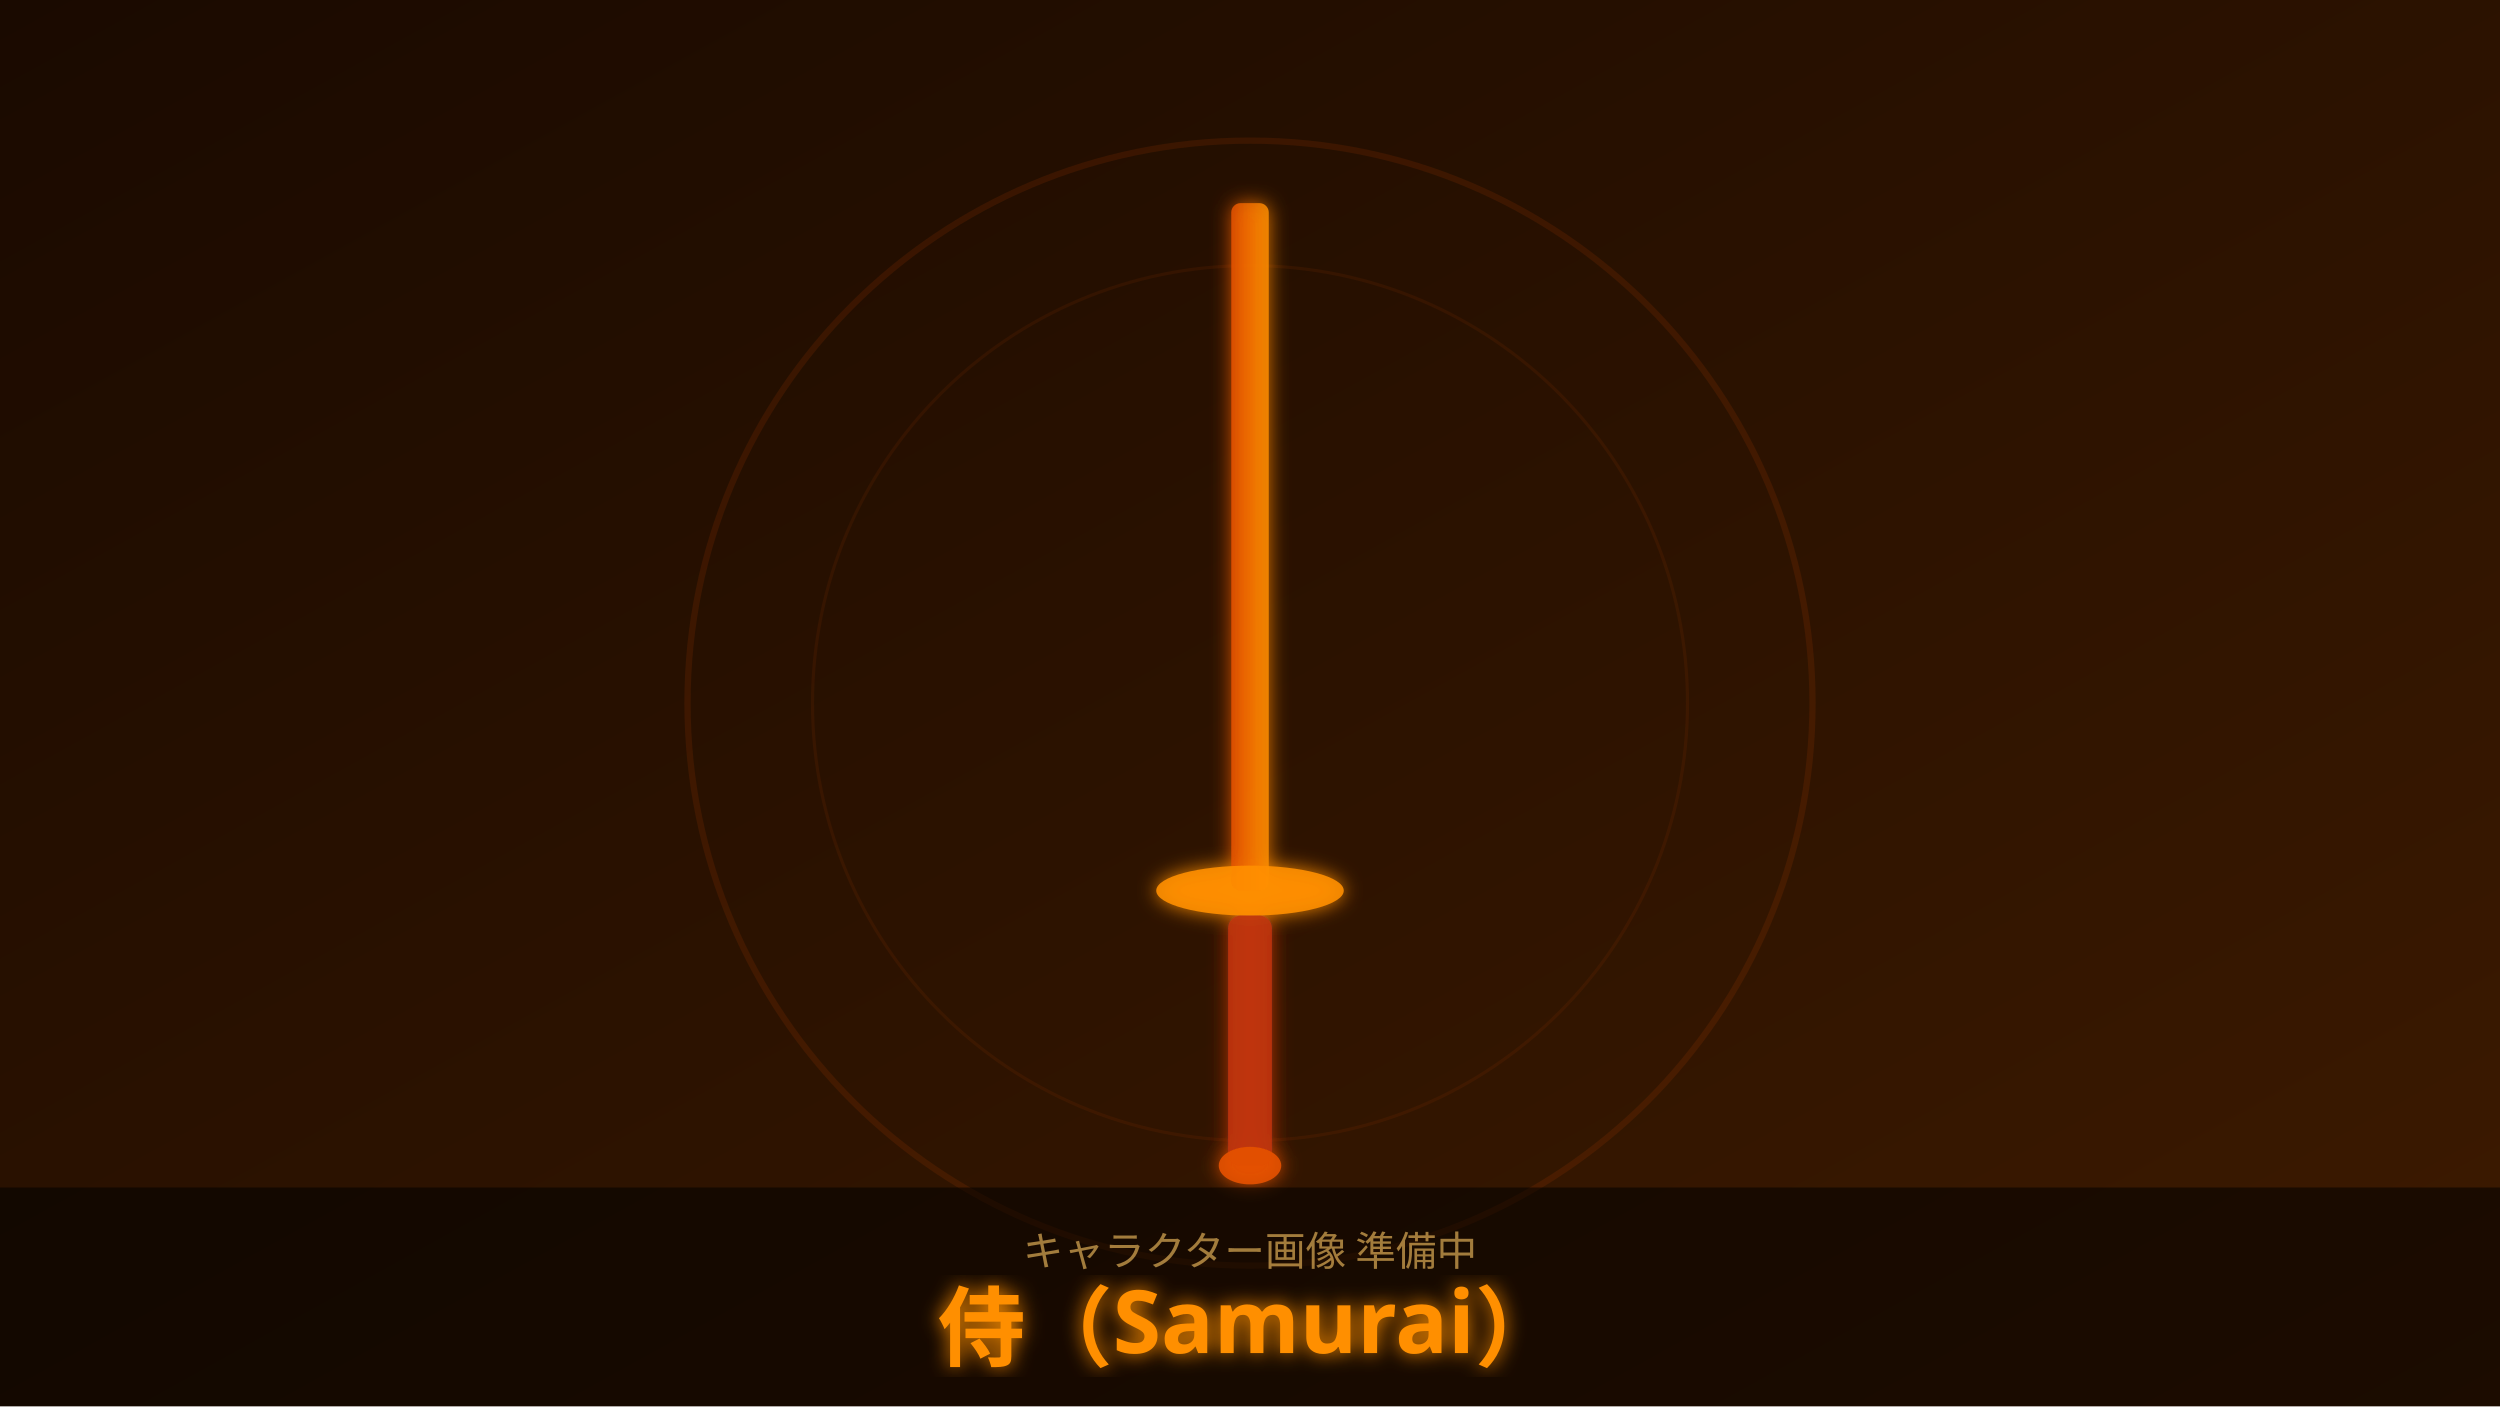
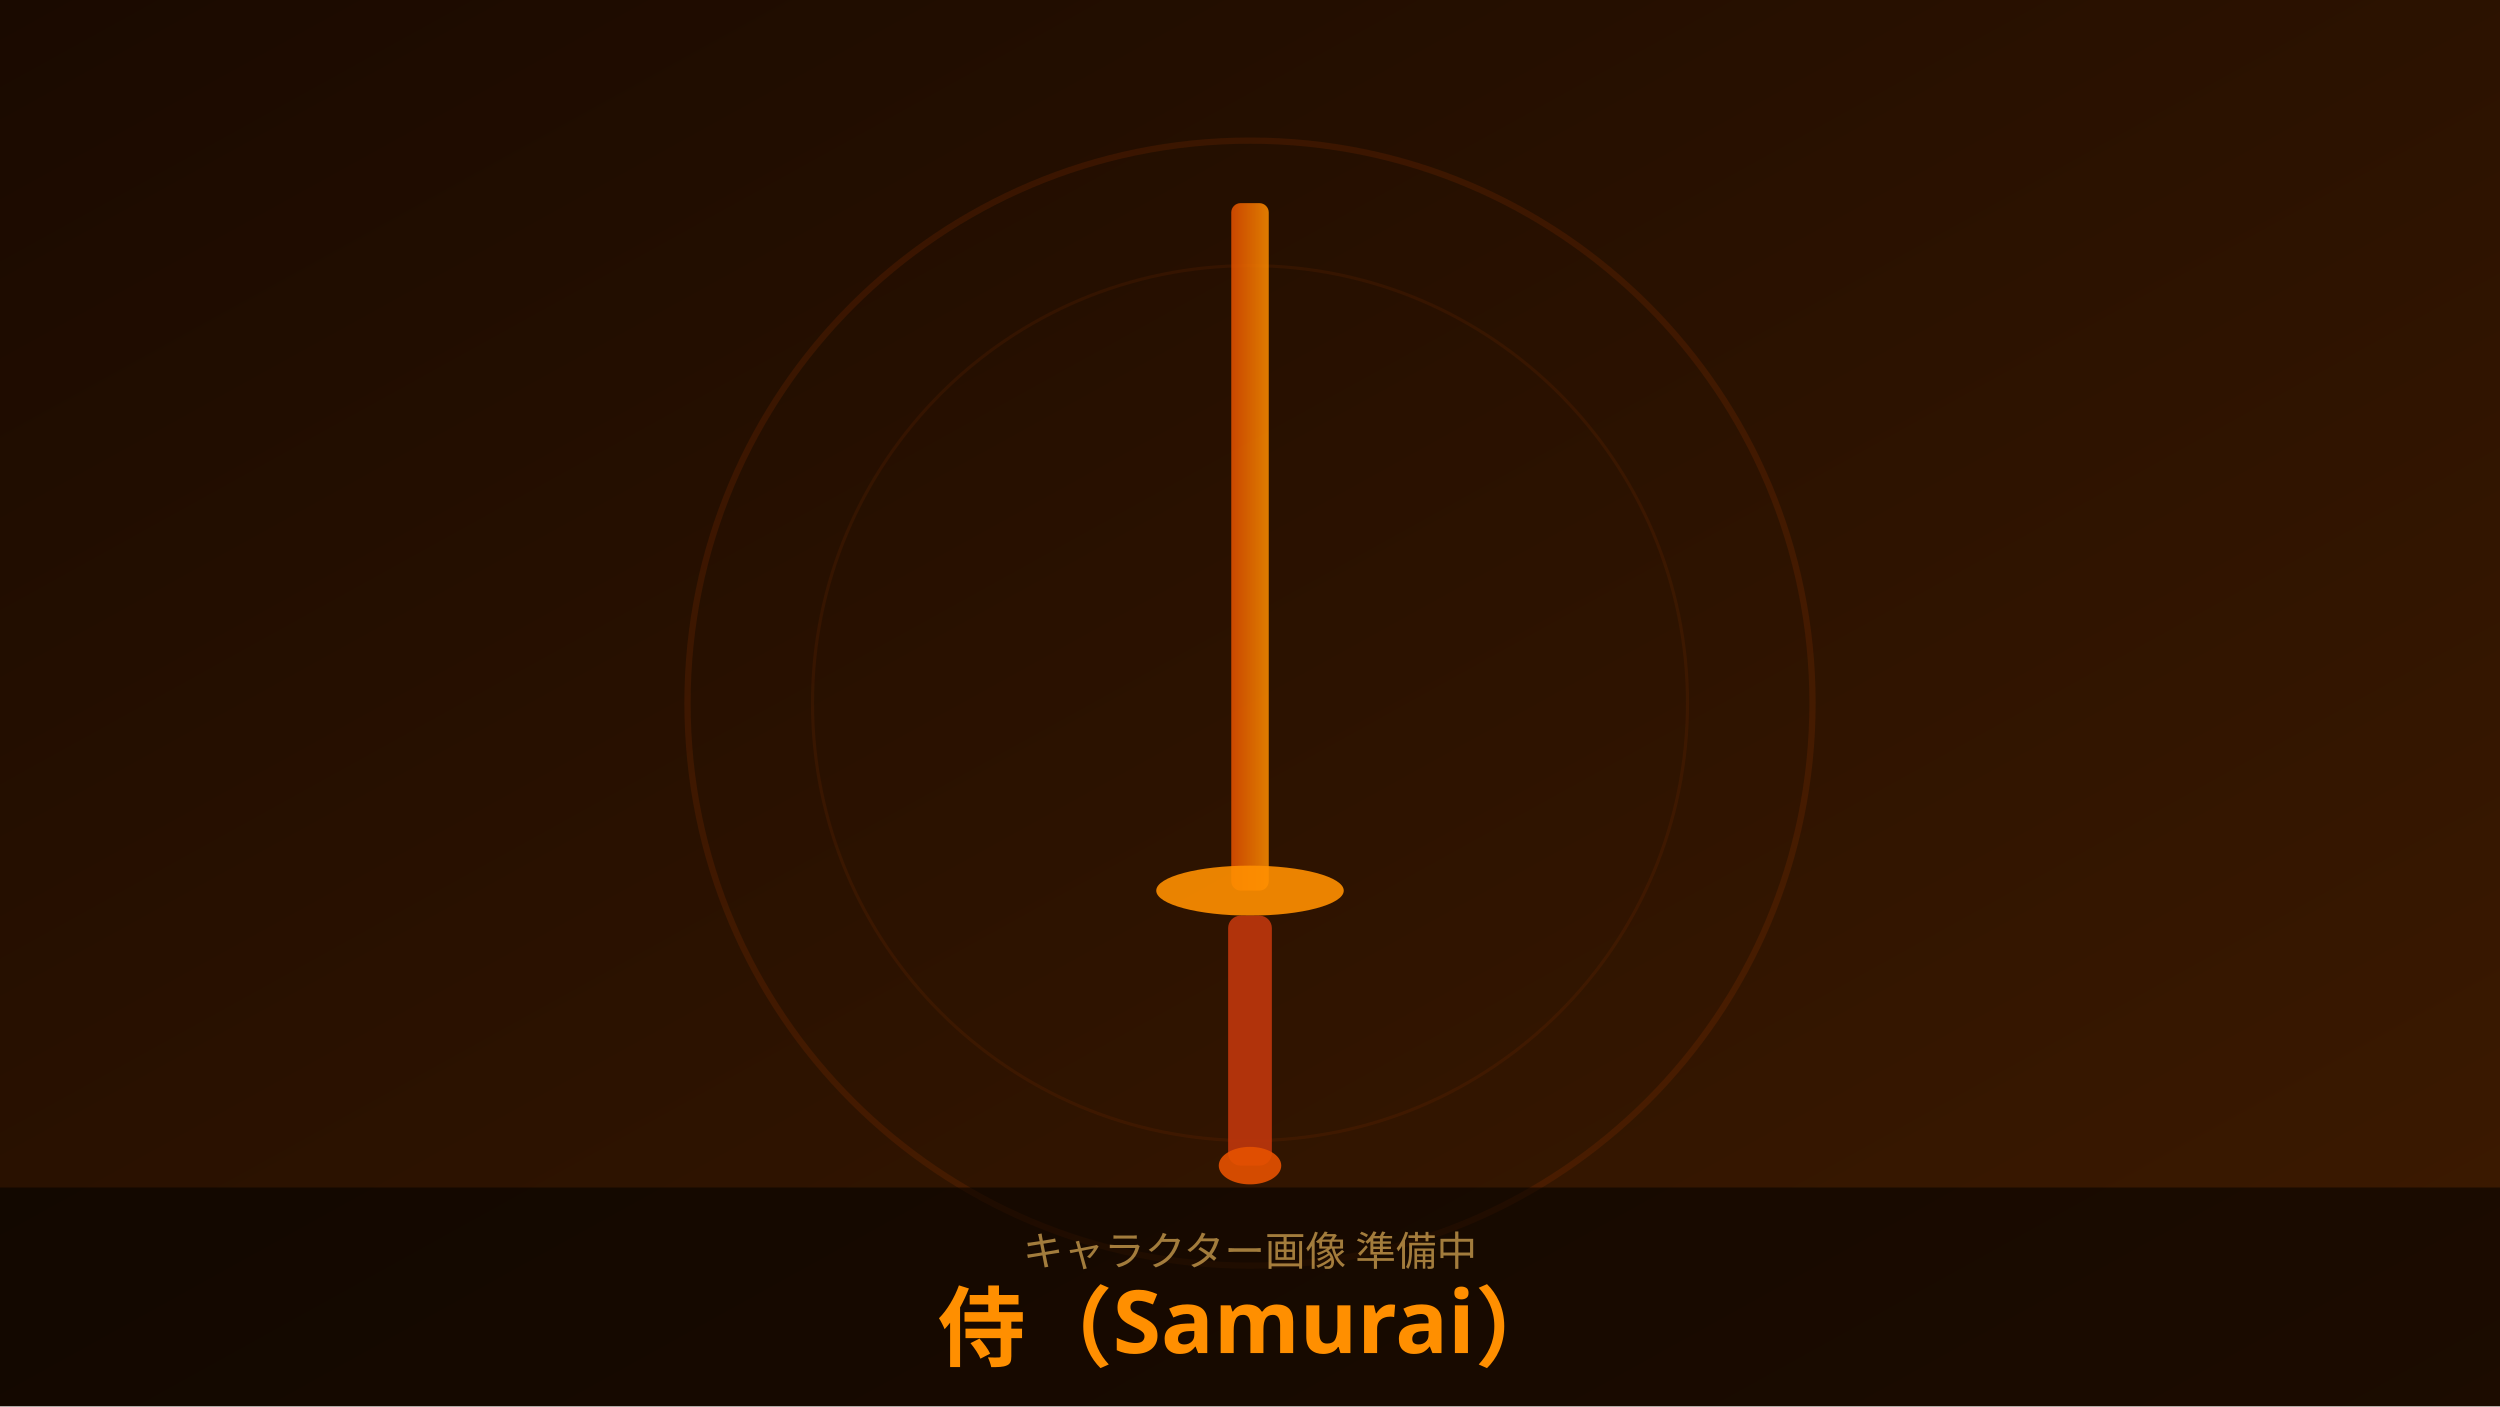
<svg xmlns="http://www.w3.org/2000/svg" viewBox="0 0 800 450" width="800" height="450">
  <defs>
    <linearGradient id="bg" x1="0%" y1="0%" x2="100%" y2="100%">
      <stop offset="0%" style="stop-color:#1a0a00;stop-opacity:1" />
      <stop offset="100%" style="stop-color:#3d1a00;stop-opacity:1" />
    </linearGradient>
    <linearGradient id="acc" x1="0%" y1="0%" x2="100%" y2="0%">
      <stop offset="0%" style="stop-color:#e65100;stop-opacity:1" />
      <stop offset="100%" style="stop-color:#ff8f00;stop-opacity:1" />
    </linearGradient>
-     <filter id="glow">
-       <feGaussianBlur stdDeviation="3" result="coloredBlur" />
-       <feMerge>
-         <feMergeNode in="coloredBlur" />
-         <feMergeNode in="SourceGraphic" />
-       </feMerge>
-     </filter>
  </defs>
  <rect width="800" height="450" fill="url(#bg)" />
  <circle cx="400" cy="225" r="180" fill="none" stroke="rgba(230,81,0,0.12)" stroke-width="2" />
  <circle cx="400" cy="225" r="140" fill="none" stroke="rgba(230,81,0,0.08)" stroke-width="1" />
-   <g transform="translate(400,225)" filter="url(#glow)">
+   <g transform="translate(400,225)">
    <rect x="-6" y="-160" width="12" height="220" rx="3" fill="url(#acc)" opacity="0.85" />
    <ellipse cx="0" cy="60" rx="30" ry="8" fill="#ff8f00" opacity="0.9" />
    <rect x="-7" y="68" width="14" height="80" rx="4" fill="#bf360c" opacity="0.9" />
    <ellipse cx="0" cy="148" rx="10" ry="6" fill="#e65100" opacity="0.9" />
  </g>
  <rect x="0" y="380" width="800" height="70" fill="rgba(0,0,0,0.55)" />
  <text x="400" y="405" font-family="'Noto Sans JP', sans-serif" font-size="13" fill="rgba(255,200,100,0.6)" text-anchor="middle">キャラクター画像 準備中</text>
-   <text x="400" y="435" font-family="'Noto Sans JP', sans-serif" font-size="28" font-weight="bold" fill="#ff8f00" text-anchor="middle" filter="url(#glow)">侍（Samurai）</text>
+   <text x="400" y="435" font-family="'Noto Sans JP', sans-serif" font-size="28" font-weight="bold" fill="#ff8f00" text-anchor="middle">侍（Samurai）</text>
</svg>
